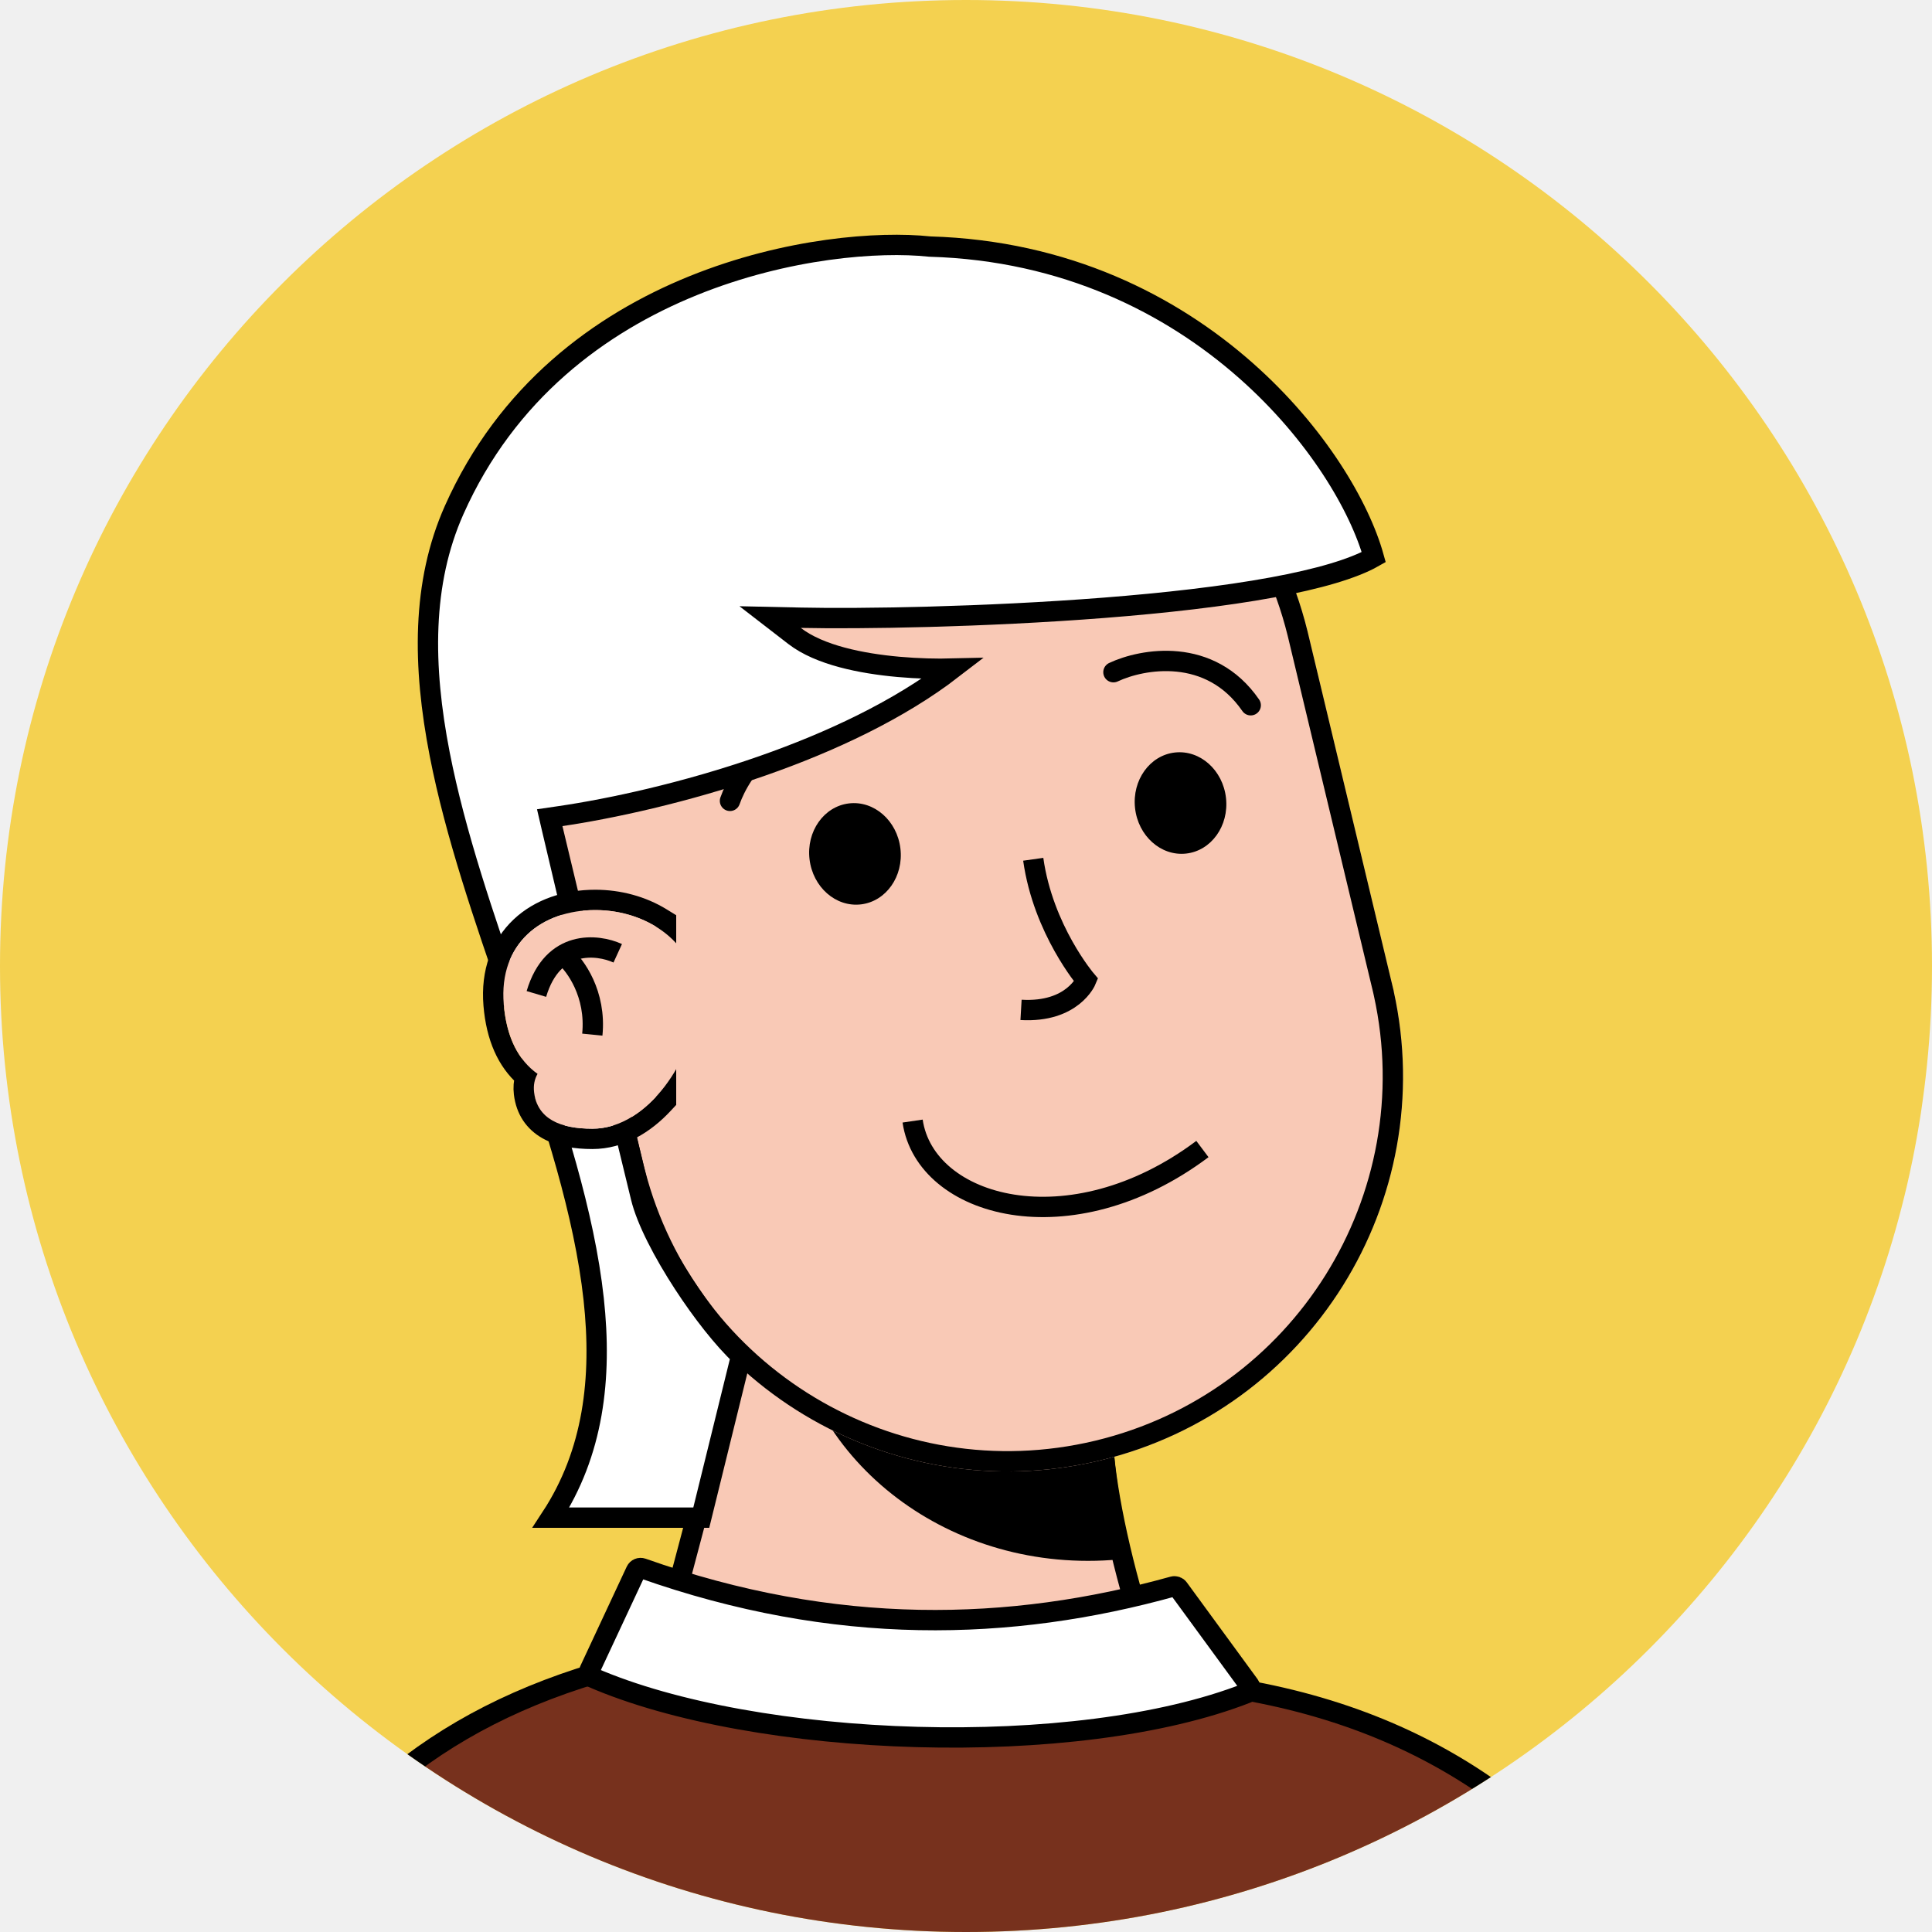
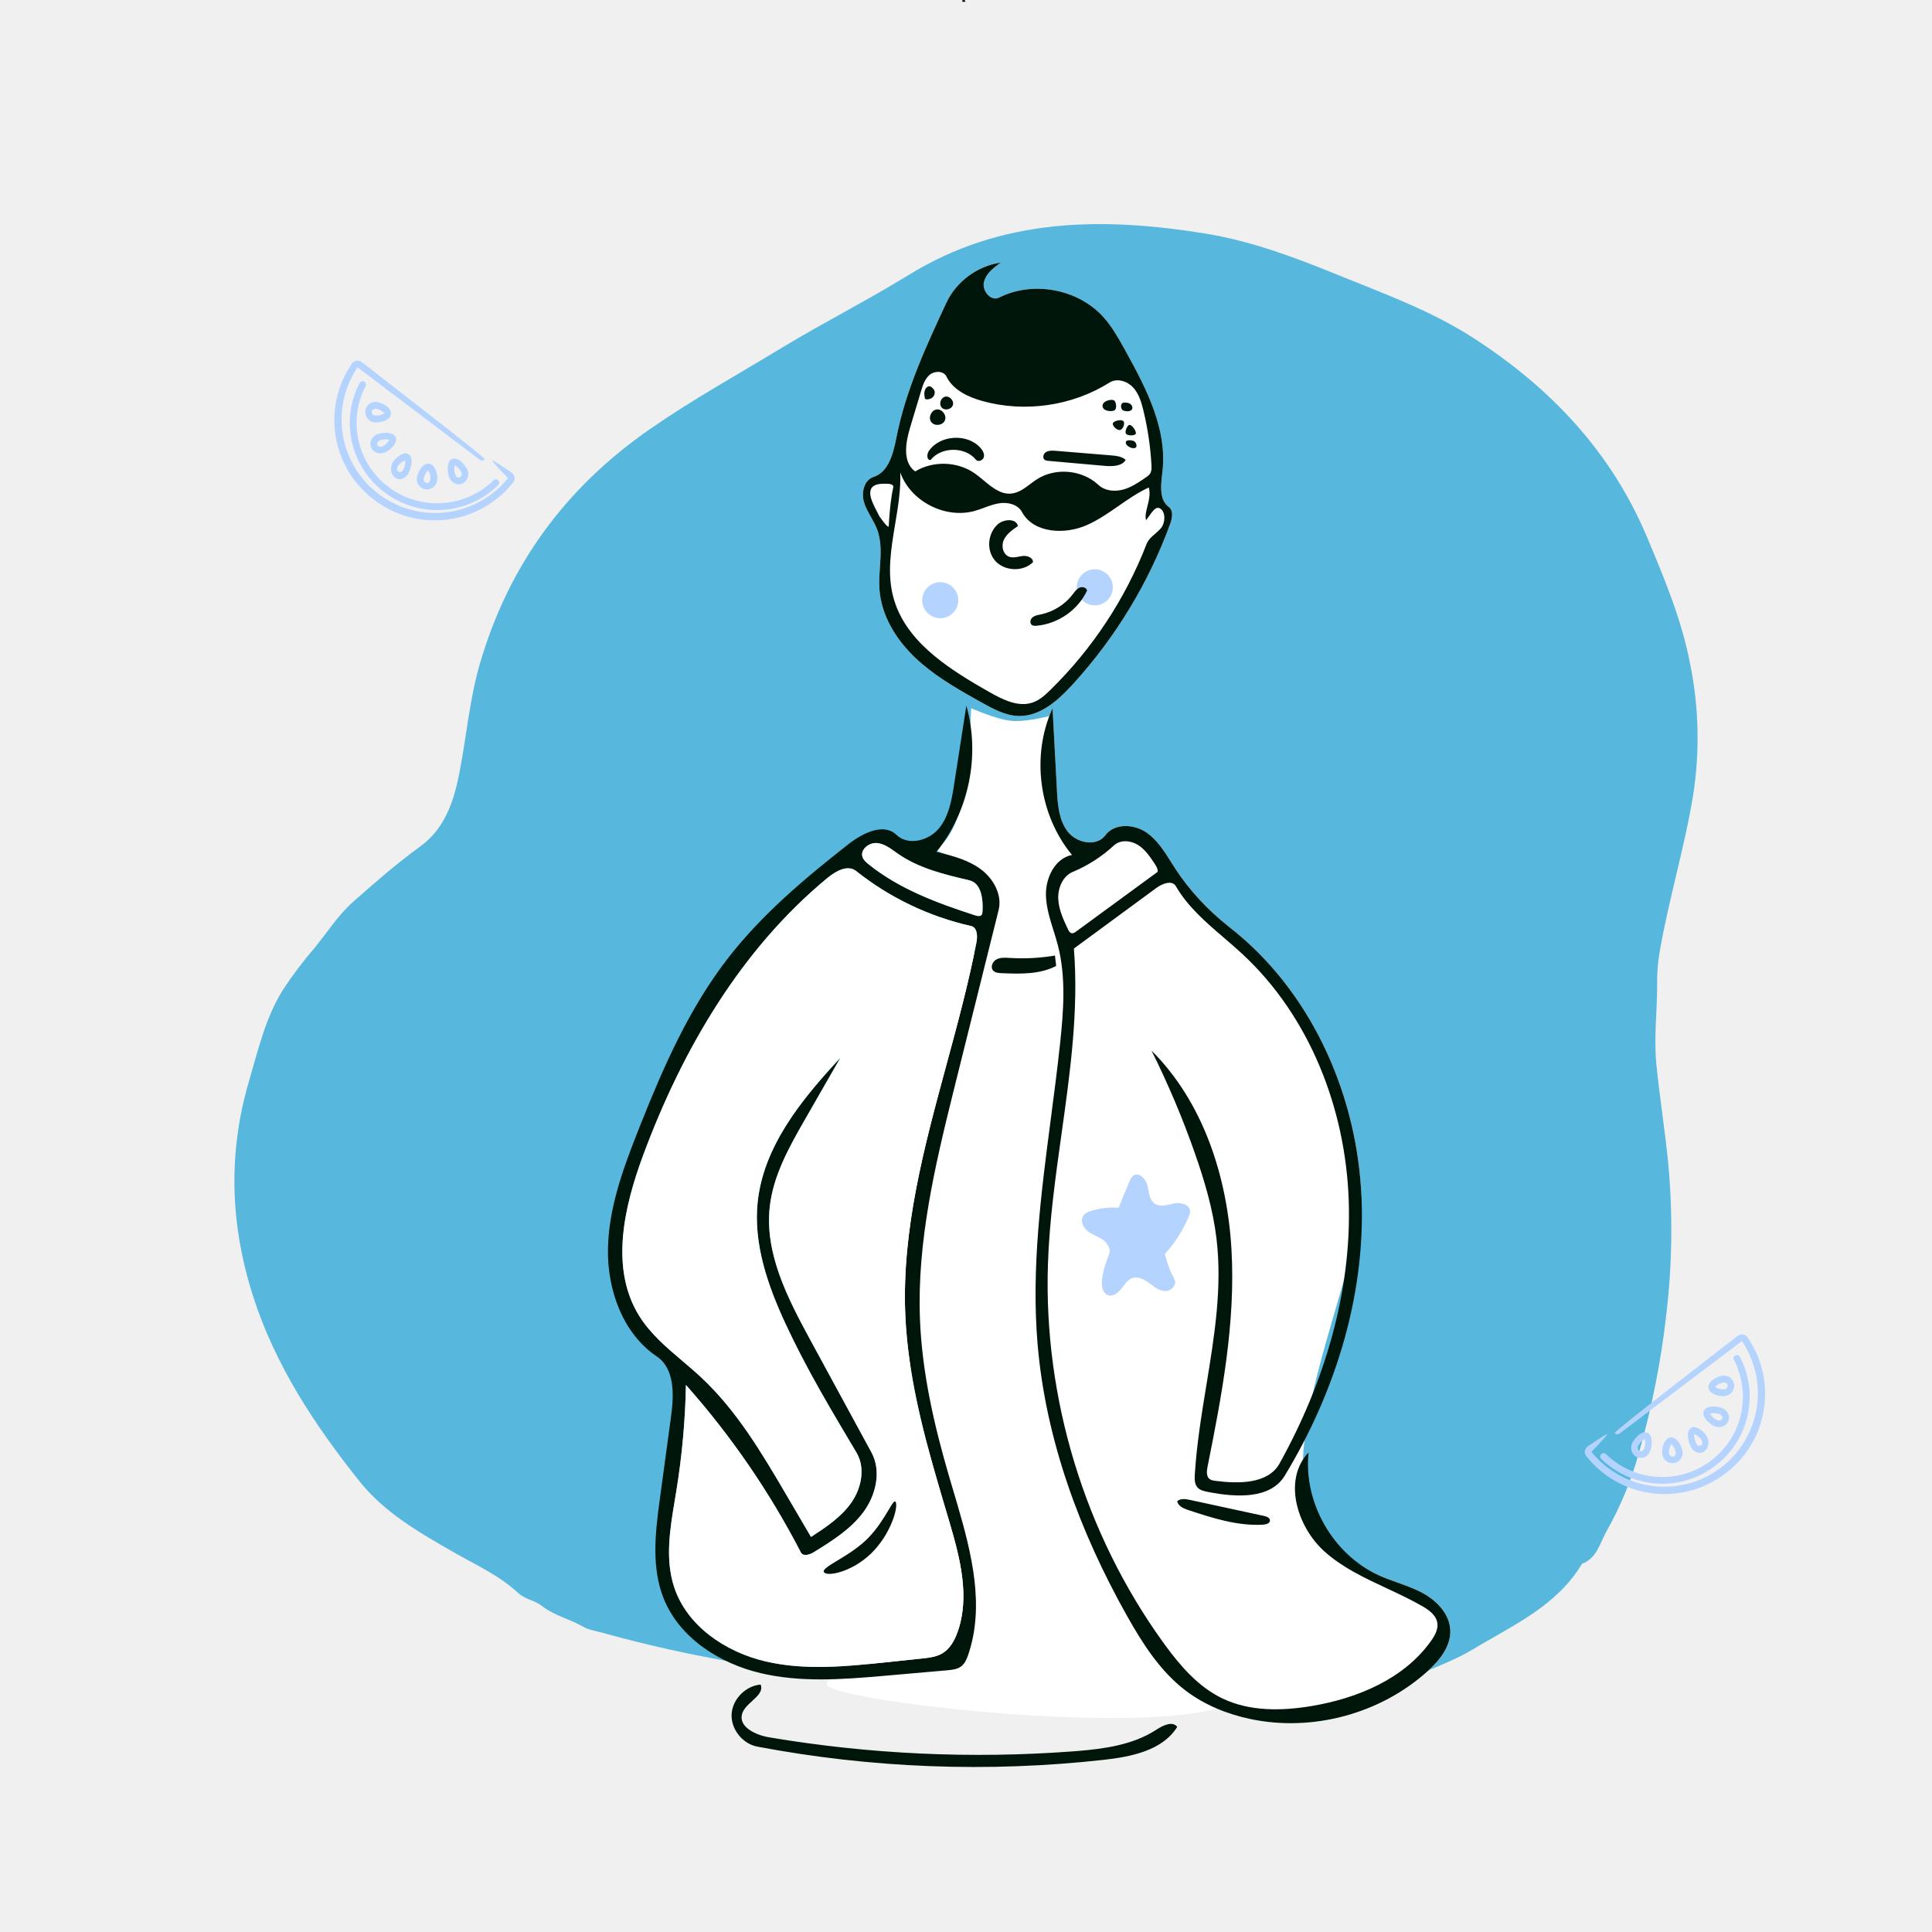
- <svg xmlns="http://www.w3.org/2000/svg" width="1392" height="1392" viewBox="0 0 1392 1392" fill="none">
-   <circle cx="696" cy="696" r="696" fill="#F4D150" />
-   <mask id="mask0_65_996" style="mask-type:alpha" maskUnits="userSpaceOnUse" x="0" y="0" width="1392" height="1392">
-     <circle cx="696" cy="696" r="696" fill="#FFEDEF" />
-   </mask>
-   <g mask="url(#mask0_65_996)">
-     <path d="M893.695 1364.4C840.945 1291.14 799.674 1112.87 794.79 1042.05L543.863 933.981L439.463 1364.4H893.695Z" fill="#FC909F" stroke="black" stroke-width="14.653" />
-     <mask id="mask1_65_996" style="mask-type:alpha" maskUnits="userSpaceOnUse" x="439" y="933" width="455" height="432">
-       <path d="M893.695 1364.4C840.945 1291.14 799.674 1112.87 794.79 1042.05L543.863 933.981L439.463 1364.4H893.695Z" fill="#FFEDEF" />
-     </mask>
-     <g mask="url(#mask1_65_996)">
-       <ellipse cx="783.916" cy="926.781" rx="216.126" ry="197.811" fill="black" />
-     </g>
-     <g clip-path="url(#clip0_65_996)">
-       <path d="M893.811 1327.9C841.061 1254.63 799.79 1112.99 794.906 1042.17L543.979 934.106L439.579 1327.9H893.811Z" fill="#F9C9B6" stroke="black" stroke-width="14.653" />
-       <mask id="mask2_65_996" style="mask-type:alpha" maskUnits="userSpaceOnUse" x="439" y="934" width="455" height="431">
-         <path d="M893.811 1364.53C841.061 1291.27 799.79 1112.99 794.906 1042.17L543.979 934.106L439.579 1364.53H893.811Z" fill="#F9C9B6" />
-       </mask>
-       <g mask="url(#mask2_65_996)">
-         <g style="mix-blend-mode:multiply">
-           <ellipse cx="783.916" cy="926.78" rx="216.126" ry="197.811" fill="black" />
-         </g>
-       </g>
-       <mask id="path-9-inside-1_65_996" fill="white">
-         <path fill-rule="evenodd" clip-rule="evenodd" d="M1003.29 710.354C1003.19 709.929 1003.09 709.504 1002.99 709.079C1002.89 708.654 1002.78 708.23 1002.68 707.806L942.616 457.109C942.558 456.862 942.499 456.615 942.44 456.368C942.38 456.12 942.321 455.873 942.261 455.627L941.994 454.511L941.989 454.512C904.558 302.693 751.524 209.343 599.231 245.831C446.938 282.319 352.823 434.884 388.256 587.182L388.249 587.183L450.49 846.967L450.541 846.955C489.381 996.795 641.282 1088.51 792.453 1052.29C943.623 1016.07 1037.47 865.477 1004.19 714.305L1004.24 714.294L1003.29 710.354Z" />
-       </mask>
-       <path fill-rule="evenodd" clip-rule="evenodd" d="M1003.29 710.354C1003.19 709.929 1003.09 709.504 1002.99 709.079C1002.89 708.654 1002.78 708.23 1002.68 707.806L942.616 457.109C942.558 456.862 942.499 456.615 942.44 456.368C942.38 456.12 942.321 455.873 942.261 455.627L941.994 454.511L941.989 454.512C904.558 302.693 751.524 209.343 599.231 245.831C446.938 282.319 352.823 434.884 388.256 587.182L388.249 587.183L450.49 846.967L450.541 846.955C489.381 996.795 641.282 1088.51 792.453 1052.29C943.623 1016.07 1037.47 865.477 1004.19 714.305L1004.24 714.294L1003.29 710.354Z" fill="#F9C9B6" />
-       <path d="M1003.29 710.354L989.027 713.704L989.034 713.736L989.042 713.768L1003.29 710.354ZM1002.99 709.079L1017.24 705.665L1017.24 705.664L1002.99 709.079ZM1002.68 707.806L988.432 711.22L988.439 711.251L988.447 711.283L1002.68 707.806ZM942.616 457.109L928.358 460.486L928.362 460.505L928.367 460.523L942.616 457.109ZM942.261 455.627L928.012 459.041L928.016 459.059L928.021 459.078L942.261 455.627ZM941.994 454.511L956.243 451.097L952.834 436.868L938.6 440.257L941.994 454.511ZM941.989 454.512L927.762 458.02L931.242 472.133L945.382 468.766L941.989 454.512ZM599.231 245.831L602.645 260.081L599.231 245.831ZM388.256 587.182L391.687 601.427L405.822 598.022L402.527 583.861L388.256 587.182ZM388.249 587.183L384.817 572.938L370.589 576.366L373.999 590.597L388.249 587.183ZM450.49 846.967L436.241 850.381L439.654 864.627L453.901 861.217L450.49 846.967ZM450.541 846.955L464.725 843.278L461.117 829.357L447.131 832.704L450.541 846.955ZM792.453 1052.29L789.039 1038.04L792.453 1052.29ZM1004.19 714.305L1000.78 700.056L986.788 703.407L989.88 717.455L1004.19 714.305ZM1004.24 714.294L1007.65 728.544L1021.9 725.13L1018.48 710.88L1004.24 714.294ZM1017.56 707.004C1017.45 706.558 1017.35 706.112 1017.24 705.665L988.74 712.493C988.836 712.896 988.932 713.299 989.027 713.704L1017.56 707.004ZM1017.24 705.664C1017.13 705.218 1017.02 704.773 1016.91 704.328L988.447 711.283C988.545 711.687 988.643 712.09 988.74 712.493L1017.24 705.664ZM928.367 460.523L988.432 711.22L1016.93 704.392L956.865 453.695L928.367 460.523ZM956.874 453.731C956.813 453.473 956.751 453.213 956.689 452.953L928.19 459.782C928.246 460.016 928.302 460.251 928.358 460.486L956.874 453.731ZM956.689 452.953C956.627 452.694 956.564 452.434 956.501 452.175L928.021 459.078C928.077 459.312 928.134 459.547 928.19 459.782L956.689 452.953ZM927.744 457.925L928.012 459.041L956.51 452.213L956.243 451.097L927.744 457.925ZM945.382 468.766L945.388 468.765L938.6 440.257L938.595 440.258L945.382 468.766ZM956.215 451.005C916.858 291.37 755.948 193.216 595.817 231.582L602.645 260.081C747.099 225.47 892.258 314.017 927.762 458.02L956.215 451.005ZM595.817 231.582C435.685 269.948 336.727 430.365 373.984 590.502L402.527 583.861C368.918 439.404 458.19 294.691 602.645 260.081L595.817 231.582ZM391.68 601.428L391.687 601.427L384.824 572.937L384.817 572.938L391.68 601.428ZM464.74 843.553L402.498 583.769L373.999 590.597L436.241 850.381L464.74 843.553ZM447.131 832.704L447.08 832.717L453.901 861.217L453.952 861.205L447.131 832.704ZM436.358 850.631C477.198 1008.19 636.915 1104.62 795.867 1066.54L789.039 1038.04C645.65 1072.39 501.565 985.401 464.725 843.278L436.358 850.631ZM795.867 1066.54C954.819 1028.45 1053.49 870.113 1018.5 711.155L989.88 717.455C1021.45 860.842 932.428 1003.68 789.039 1038.04L795.867 1066.54ZM1000.82 700.045L1000.78 700.056L1007.6 728.555L1007.65 728.544L1000.82 700.045ZM989.042 713.768L989.986 717.708L1018.48 710.88L1017.54 706.94L989.042 713.768Z" fill="black" mask="url(#path-9-inside-1_65_996)" />
-     </g>
-     <path d="M657.538 807.727C666.695 870.001 771.095 899.306 866.338 827.874" stroke="black" stroke-width="14.653" />
-     <path d="M802.232 484.323C822.99 474.554 871.832 465.641 901.137 508.133" stroke="black" stroke-width="14.653" stroke-linecap="round" />
-     <path d="M525.953 577.025C533.538 555.374 561.42 514.294 612.267 523.182" stroke="black" stroke-width="14.653" stroke-linecap="round" />
-     <path d="M669.582 177.621L669.862 177.651L670.143 177.659C767.837 180.533 843.781 219.411 897.525 266.858C949.014 312.314 979.76 365.301 989.788 401.415C974.915 409.903 949.439 417.208 916.945 423.198C881.502 429.733 838.946 434.505 795.524 437.907C708.683 444.709 618.997 445.985 577.107 445.075L554.861 444.591L572.468 458.197C581.617 465.266 593.795 470.187 606.676 473.647C619.65 477.132 633.853 479.27 647.452 480.485C661.46 481.737 675.118 482.031 686.431 481.742C647.65 511.641 598.288 534.63 549.617 551.67C493.401 571.352 438.734 582.882 403.717 588.014L395.844 589.167L397.642 596.918C409.904 649.772 432.445 742.165 447.564 804.134C454.271 831.627 459.518 853.132 461.757 862.538C465.729 879.22 478.235 902.998 492.508 924.916C505.669 945.124 521.024 964.803 533.982 976.915L505.27 1093.45H396.984C427.527 1046.88 433.973 993.072 427.746 936C421.004 874.224 399.314 807.772 376.45 741.239C374.2 734.69 371.937 728.139 369.676 721.59C348.855 661.298 328.091 601.173 316.842 543.548C304.383 479.72 303.828 419.985 327.219 367.464C365.092 282.429 432.229 233.049 499.385 205.836C566.697 178.56 633.528 173.779 669.582 177.621Z" fill="white" stroke="black" stroke-width="14.653" />
-     <ellipse cx="616.007" cy="615.23" rx="32.968" ry="36.632" transform="rotate(-6.77646 616.007 615.23)" fill="black" />
-     <ellipse cx="850.561" cy="578.585" rx="32.968" ry="36.632" transform="rotate(-6.27568 850.561 578.585)" fill="black" />
-     <path d="M744.446 619.106C751.584 669.891 782.584 706.225 782.584 706.225C782.584 706.225 772.947 729.774 735.652 727.617" stroke="black" stroke-width="14.653" />
-     <path d="M477.918 795.313L479.874 793.205V790.329V667.609V663.509L476.38 661.365C462.702 652.971 446.069 648.379 428.883 648.379C408.222 648.379 388.878 654.78 375.1 667.776C361.167 680.917 353.649 700.13 355.645 724.082C357.59 747.423 365.426 764.601 378.422 776.016C377.355 779.676 377.04 783.622 377.534 787.774C378.96 799.747 385.013 808.374 394.366 813.689C403.282 818.756 414.692 820.547 426.847 820.547C446.918 820.547 464.517 809.752 477.918 795.313Z" stroke="black" stroke-width="14.653" />
-     <path fill-rule="evenodd" clip-rule="evenodd" d="M501.751 725.245C502.012 722.858 502.146 720.434 502.146 717.979C502.146 680.552 467.322 655.706 428.883 655.706C390.444 655.706 359.283 679.516 362.946 723.474C364.984 747.934 373.737 764.032 387.309 773.722C385.153 777.472 384.21 781.878 384.809 786.908C387.114 806.255 403.63 813.221 426.847 813.221C467.528 813.221 499.715 761.764 501.751 725.245Z" fill="#F9C9B6" />
-     <path d="M445.074 686.844C430.422 680.128 398.186 676.587 386.464 716.149" stroke="black" stroke-width="14.653" />
-     <path d="M406.611 688.674C414.548 695.39 429.689 716.148 426.758 745.453" stroke="black" stroke-width="14.653" />
-     <path d="M840.886 1210.49L841.399 1210.61L841.924 1210.65C1010.89 1224.59 1112.21 1299.64 1185.74 1402.99H184.529C244.238 1295.51 329.163 1227.09 466.849 1195.7C525.508 1182.33 593.844 1175.66 674.02 1175.66C708.658 1175.66 735.612 1180.94 761.19 1187.91C770.665 1190.5 780.189 1193.39 789.932 1196.35C806.059 1201.25 822.786 1206.33 840.886 1210.49Z" fill="#77311D" stroke="black" stroke-width="14.653" />
-     <path d="M424.669 1203.65L458.198 1131.86C458.999 1130.15 460.989 1129.33 462.773 1129.96C601.704 1179.14 728.092 1175.68 845.22 1143.07C846.694 1142.66 848.269 1143.2 849.172 1144.44L900.208 1214.23C901.611 1216.15 900.896 1218.86 898.684 1219.72C775.576 1268.06 544.573 1259.85 426.444 1208.49C424.57 1207.68 423.804 1205.5 424.669 1203.65Z" fill="white" stroke="black" stroke-width="14.653" />
-   </g>
-   <defs>
-     <clipPath id="clip0_65_996">
-       <rect width="732.632" height="1172.21" fill="white" transform="translate(329.685 157.517)" />
-     </clipPath>
-   </defs>
+ <svg xmlns="http://www.w3.org/2000/svg" width="750" height="750" viewBox="0 0 750 750" fill="none">
+   <path fill-rule="evenodd" clip-rule="evenodd" d="M419.387 662.305C451.719 662.556 484.041 661.09 516.218 657.913L516.3 658.912C509.678 659.541 503.053 660.126 496.431 660.813C475.987 662.954 455.459 663.425 434.936 663.956C419.792 664.283 404.664 662.783 389.879 659.487C372.218 655.649 354.2 654.394 336.273 652.442C301.844 648.695 267.695 643.279 234.278 633.94C231.647 633.204 228.604 632.773 226.481 631.541C221.215 628.485 215.139 627.198 210.221 623.32C207.604 621.258 203.842 620.892 201.13 618.371C193.771 611.542 184.645 607.462 176.034 602.534C162.754 594.934 149.231 587.172 139.589 575.081C122.276 553.371 106.955 530.204 98.346 503.503C89.437 475.871 88.336 447.96 96.67 419.681C100.257 407.504 102.995 395.179 109.826 384.268C113.468 378.695 117.476 373.372 121.825 368.333C126.914 362.198 131.091 355.385 137.191 349.987C145.632 342.516 154.086 335.158 163.227 328.506C172.828 321.525 176.233 310.893 178.416 299.622C181.114 285.696 182.273 271.496 186.257 257.792C197.399 219.472 219.455 189.367 252.294 166.587C268.87 155.087 286.435 145.365 303.612 134.952C319.738 125.175 336.654 116.654 352.683 106.778C388.902 84.47 427.834 84.198 467.764 90.643C485.49 93.505 502.288 99.767 518.91 106.54C537.065 113.936 555.516 120.562 572.132 131.308C602.011 150.637 625.493 175.428 639.435 208.655C646.15 224.655 652.844 240.667 656.119 257.78C659.518 274.519 659.913 291.729 657.285 308.606C653.905 329.245 647.748 349.263 644.213 369.854C643.56 373.794 643.256 377.784 643.303 381.777C643.357 392.326 641.947 402.887 643.019 413.409C644.317 426.139 646.33 438.797 647.597 451.527C649.409 470.984 649.172 490.578 646.891 509.986C644.844 528.269 641.274 546.349 636.217 564.037C633.291 574.62 629.084 584.806 623.69 594.368C621.124 598.842 619.992 604.915 614.122 607.079C604.206 623.595 587.14 630.989 571.639 640.358C564.844 644.464 557.312 647.035 550.182 650.4C544.374 653.139 538.324 652.98 532.45 654.184C516.426 657.484 500.057 658.364 483.763 659.637C462.365 661.314 440.906 661.838 419.387 662.305Z" fill="#57B7DD" />
+   <path fill-rule="evenodd" clip-rule="evenodd" d="M374.597 0.675C374.127 0.806 373.383 0.717 373.458 0.235C373.739 0.09 374.053 -0.058 374.359 0.023C374.664 0.104 374.863 0.546 374.617 0.745L374.597 0.675Z" fill="#00160A" />
+   <path fill-rule="evenodd" clip-rule="evenodd" d="M376.99 274.942L378.156 275.429C384.476 278.033 389.257 279.495 392.5 279.813C395.939 280.15 400.962 279.527 407.567 277.942L407.44 279.582C406.359 293.934 406.402 304.768 407.567 312.083C408.776 319.674 411.641 326.276 416.16 331.888C411.082 337.568 403.434 343.296 412.869 369.826C419.273 387.834 408.396 451.581 407.44 505.15C406.988 530.501 412.282 553.798 416.16 568.473C425.426 603.531 440.434 633.464 457 647.111C465.273 653.926 479.407 660.633 475.114 662.258C443.423 674.258 321.501 660.133 321 653.942C320.54 648.257 353.356 648.992 358 623.2C366.983 573.309 351.34 483.572 351.783 472.548C353.091 439.989 362.823 400.491 375 370.942C375.453 369.842 378.767 369.644 383.222 369.826L383.531 368.575C386.38 356.825 386.869 348.779 385 344.437C382.835 339.407 375.455 334.591 362.862 329.987C367.37 327.267 370.715 321.653 372.898 313.147L373.125 312.236C375.176 303.742 376.465 291.311 376.99 274.942Z" fill="white" />
+   <path fill-rule="evenodd" clip-rule="evenodd" d="M381.457 453.872C382.797 437.482 382.72 431.176 385 414.89C385.661 410.169 384.674 371.345 376.474 377.551C373.402 379.875 374.626 385.059 373.158 388.621C360.982 418.169 353.092 439.989 351.783 472.549C351.111 489.272 349.987 506.074 351.337 522.756C353.73 552.321 377.331 504.308 381.457 453.872Z" fill="white" />
+   <path fill-rule="evenodd" clip-rule="evenodd" d="M402.765 521.502C399.509 482.47 407.447 443.504 411.578 404.556C412.906 392.036 413.82 379.198 410.678 367.008C408.999 360.493 406.166 354.16 406.031 347.432C405.897 340.704 409.572 333.177 416.16 331.888C403.277 316.363 400.216 293.304 408.601 274.942C409.168 285.549 409.734 296.155 410.301 306.761C410.603 312.407 411.047 318.449 414.535 322.892C418.022 327.336 425.744 328.802 429.092 324.252C432.64 319.431 440.356 319.852 445.239 323.307C450.122 326.762 453.021 332.288 456.295 337.3C462.006 346.042 469.307 353.696 477.52 360.131C508.165 384.143 525.899 422.66 528.367 461.571C529.786 483.948 505.833 535.222 505.718 569.743C505.633 595.251 527.706 608.114 535.266 611.541C540.904 614.097 547.036 615.529 552.459 618.518C557.881 621.507 562.734 626.642 562.989 632.84C563.248 639.109 558.836 644.562 554.186 648.763C535.837 665.336 509.399 672.442 485.241 667.294C476.256 665.379 467.537 661.827 460.225 656.256C450.39 648.764 443.556 638.046 437.493 627.258C419.181 594.671 405.873 558.773 402.765 521.502Z" fill="white" />
+   <path fill-rule="evenodd" clip-rule="evenodd" d="M348.074 169.452C351.676 151.314 359.555 134.337 367.367 117.56C371.212 109.303 379.443 103.221 388.504 101.943C385.678 103.946 382.637 106.265 381.936 109.644C381.235 113.024 384.726 117.098 387.821 115.535C401.041 108.861 418.598 112.173 428.44 123.198C431.764 126.922 434.21 131.322 436.628 135.682C444.747 150.323 453.13 166.182 451.292 182.801C450.745 187.748 449.711 193.799 453.708 196.794C455.64 198.242 455.049 201.225 454.222 203.486C445.778 226.574 432.72 247.983 416.033 266.101C410.539 272.065 403.732 278.065 395.599 277.941C390.426 277.861 385.672 275.275 381.16 272.757C372.112 267.707 362.961 262.582 355.439 255.475C347.918 248.368 342.077 238.953 341.396 228.658C340.883 220.891 343.255 212.762 340.491 205.48C339.113 201.852 336.54 198.731 335.421 195.016C334.303 191.3 335.374 186.374 339.082 185.171C345.15 183.204 346.838 175.677 348.074 169.452Z" fill="white" />
+   <circle cx="425" cy="228" r="7" fill="#B5D3FF" />
+   <path fill-rule="evenodd" clip-rule="evenodd" d="M291.98 660.339C294.163 658.348 296.224 656.467 295.282 653.943C289.406 654.445 284.319 659.641 284.014 665.452C283.71 671.263 288.228 676.948 294.02 678.045C338.229 686.415 383.723 688.148 428.454 683.167C439.23 681.967 451.368 679.51 457 670.367C455.288 668.085 451.787 669.641 449.289 671.217L448.4 671.789C439.592 677.336 428.847 678.877 418.361 679.73L416.399 679.883C377.095 682.822 337.427 680.985 298.575 674.427C293.407 673.555 286.749 670.477 288.041 665.465C288.556 663.463 290.304 661.868 291.98 660.339ZM410.352 307.68L408.601 274.943C400.216 293.304 403.277 316.364 416.16 331.888C409.572 333.177 405.897 340.704 406.031 347.432C406.125 352.139 407.541 356.653 408.958 361.172C409.566 363.111 410.174 365.051 410.678 367.008C413.82 379.198 412.906 392.036 411.578 404.556L411.399 406.225C410.385 415.544 409.166 424.863 407.946 434.185C404.142 463.267 400.335 492.366 402.765 521.502C405.873 558.773 419.181 594.671 437.493 627.258C443.556 638.046 450.39 648.764 460.225 656.256C467.537 661.827 476.256 665.379 485.241 667.294C509.399 672.442 535.837 665.336 554.186 648.763C558.836 644.562 563.248 639.109 562.989 632.84C562.734 626.642 557.881 621.507 552.459 618.518C549.303 616.779 545.907 615.566 542.507 614.353C540.066 613.482 537.623 612.61 535.266 611.541C517.475 603.477 505.944 583.332 507.976 563.866C497.945 574.361 503.424 592.7 514.254 602.364C521.237 608.595 529.741 612.566 538.269 616.547C542.968 618.741 547.674 620.939 552.137 623.519C554.719 625.012 557.459 626.976 557.96 629.922C558.387 632.43 557.033 634.878 555.565 636.954C545.129 651.705 527.077 659.257 509.286 662.258C497.621 664.225 485.151 664.446 474.491 659.307C465.258 654.856 458.295 646.845 452.225 638.537L451.438 637.452C421.047 595.236 405.089 542.778 406.809 490.747C407.367 473.861 409.721 457.05 412.072 440.259C415.433 416.26 418.788 392.302 416.884 368.228L449.074 344.571C451.398 342.921 455.057 341.587 456.465 344.018C461.077 351.981 468.121 358.023 475.156 364.059C477.596 366.152 480.035 368.244 482.372 370.416C508.435 394.64 522.362 430.398 523.574 466.006C524.786 501.615 514.027 536.971 496.735 568.099C492.278 576.123 480.928 576.03 471.839 574.87L471.6 574.839C470.878 574.742 470.143 574.602 469.571 574.162C468.329 573.207 468.405 571.384 468.687 569.799L468.761 569.408C474.34 541.586 479.687 513.362 478.056 485.031C476.425 456.7 467.091 427.831 447.008 407.829C453.48 420.803 459.132 434.188 463.918 447.877C467.654 458.561 470.875 469.493 472.232 480.731C474.53 499.776 471.419 518.764 468.3 537.805C466.413 549.32 464.524 560.854 463.825 572.432L463.811 572.683C463.721 574.364 463.763 576.19 464.873 577.433C465.844 578.52 467.378 578.86 468.807 579.141L469.168 579.212C479.807 581.271 493.153 582.079 498.747 572.843C518.933 539.515 530.835 500.483 528.367 461.571C525.899 422.66 508.165 384.143 477.52 360.131L476.753 359.524C468.852 353.217 461.828 345.769 456.295 337.3C455.722 336.422 455.16 335.529 454.597 334.634C451.945 330.416 449.267 326.157 445.239 323.307C440.356 319.852 432.64 319.431 429.092 324.252L428.93 324.464C425.5 328.755 417.967 327.266 414.535 322.893C411.235 318.689 410.66 313.055 410.352 307.68ZM363.541 330.684C376.147 315.056 380.606 293.239 375.137 273.943L370.227 305.537C369.31 311.313 368.127 317.285 364.365 321.73C360.382 326.436 352.46 328.401 348.028 324.112L347.812 323.91C342.938 319.524 335.19 323.281 329.8 327.378L329.324 327.745C312.263 341.116 295.506 355.209 282.292 372.367C267.573 391.482 257.712 413.791 248.792 436.206L247.147 440.366C241.53 454.675 236.292 469.429 236.01 484.766C235.717 500.716 241.733 517.646 254.99 526.589C262.001 531.318 261.639 541.539 260.502 549.898L256.03 582.775C254.326 595.434 252.902 608.662 257.622 620.493C263.72 635.777 279.238 645.734 295.301 649.518C310.723 653.151 326.803 651.986 342.612 650.609L368.004 648.379C369.827 648.213 371.723 647.962 373.162 646.851C374.586 645.751 375.312 643.994 375.888 642.292C382.258 623.453 377.289 603.272 371.61 583.881L368.41 573.068C362.561 553.047 357.875 532.549 357.112 511.718C356.028 482.121 362.868 452.9 370.017 424.115L387.656 353.305C389.143 347.337 385.619 341.027 380.655 337.375C376.022 333.967 370.346 332.382 364.741 330.982L363.541 330.684ZM321.35 340.703C324.503 338.105 329.145 335.573 332.34 338.119C345.344 348.475 360.733 355.838 376.974 359.474C379.277 359.99 379.512 363.051 379.128 365.444L379.059 365.836C375.968 381.77 371.687 397.563 367.411 413.339C358.719 445.405 350.047 477.4 351.43 510.356C352.454 534.736 358.982 558.465 365.912 581.919L368.681 591.25C372.777 605.127 376.564 620.041 371.702 633.61C370.539 636.858 368.753 640.09 365.774 641.846C363.443 643.22 360.656 643.534 357.964 643.819L342.461 645.455C327.282 647.046 311.805 648.427 296.982 644.909C281.553 641.247 266.697 631.195 261.728 616.186C258.122 605.299 260.083 593.568 261.989 582.168C262.113 581.427 262.236 580.688 262.358 579.951L262.574 578.634C264.771 565.074 266.01 551.36 266.279 537.628C283.779 557.34 298.804 579.233 310.893 602.633C311.764 604.318 314.321 603.539 315.938 602.541L317.181 601.772C323.819 597.656 330.485 593.297 335.127 587.057C340.06 580.426 342.244 571.081 338.299 563.823L314.257 519.585C305.603 503.64 296.814 486.422 298.826 468.436C300.11 456.946 305.709 446.478 311.463 436.393L326.242 410.618L324.795 412.18C310.337 427.862 296.322 445.59 294.122 466.684C292.478 482.454 297.731 498.095 304.329 512.562L304.971 513.959C312.082 529.281 320.586 543.907 329.231 558.432L332.477 563.875C336.01 569.793 334.448 577.665 330.495 583.313C326.796 588.596 321.371 592.359 315.954 595.912L314.834 596.644L304.318 578.702C295.108 563.01 285.582 547.228 272.298 534.8C269.929 532.583 267.438 530.469 264.947 528.355C258.704 523.057 252.464 517.762 248.165 510.87C236.934 492.866 241.978 469.548 249.277 449.528L249.727 448.307C264.896 407.47 287.667 368.444 321.35 340.703ZM490.666 588.478L461.747 582.221C460.099 581.878 458.2 581.659 457 582.766C457.268 584.516 459.168 585.461 460.941 586.082L461.347 586.22C470.733 589.312 480.418 592.445 490.324 591.875C491.499 591.807 493.013 591.348 493 590.218C492.988 589.194 491.708 588.703 490.666 588.478ZM410 374.983L409.53 370.943C403.764 371.916 397.882 372.23 392.042 371.874L391.867 371.863C390.151 371.758 388.343 371.647 386.835 372.44C385.274 373.259 384.357 375.479 385.535 376.773C386.31 377.625 387.608 377.733 388.772 377.782L389.314 377.805C396.376 378.096 403.777 378.225 410 374.983ZM334.824 332.697C333.836 329.749 337.411 326.963 340.514 327.277C343.149 327.543 345.379 329.139 347.56 330.7C347.639 330.756 347.717 330.812 347.796 330.868L348.718 331.519C355.99 336.553 364.677 338.969 373.324 341.036L376.286 341.735C380.812 342.794 381.644 348.668 381.425 353.385L381.396 353.905C381.369 354.336 381.331 354.796 381.063 355.136C380.522 355.821 379.449 355.62 378.616 355.35L377.753 355.071C363.369 350.392 348.918 344.968 337.159 335.498C336.198 334.724 335.216 333.865 334.824 332.697ZM387.955 102.334L388.504 101.943C379.443 103.221 371.212 109.303 367.367 117.56C359.555 134.337 351.676 151.314 348.074 169.452C346.838 175.677 345.15 183.204 339.082 185.171L338.854 185.251C335.33 186.579 334.326 191.377 335.421 195.016C336.033 197.048 337.081 198.903 338.129 200.76C338.998 202.298 339.867 203.837 340.491 205.48C342.259 210.138 341.926 215.143 341.59 220.178C341.401 223.014 341.211 225.86 341.396 228.658C342.077 238.953 347.918 248.368 355.439 255.475C362.233 261.894 370.356 266.697 378.532 271.287L381.16 272.757C385.672 275.275 390.426 277.861 395.599 277.941C403.732 278.065 410.539 272.065 416.033 266.101L416.837 265.221C433.14 247.292 445.914 226.201 454.222 203.486C455.049 201.225 455.64 198.242 453.708 196.794C450.338 194.268 450.544 189.571 451.02 185.195L451.292 182.801C453.081 166.62 445.181 151.158 437.269 136.84L436.225 134.955C433.936 130.835 431.58 126.715 428.44 123.198C418.598 112.173 401.041 108.861 387.821 115.535C384.726 117.098 381.235 113.024 381.936 109.644C382.592 106.483 385.296 104.25 387.955 102.334ZM347.495 203.457C348.608 196.786 349.727 190.084 349.482 183.412C353.48 194.646 366.955 201.569 378.483 198.314C379.706 197.968 380.903 197.525 382.098 197.083C384.029 196.368 385.958 195.655 387.99 195.355C391.279 194.87 395.134 195.82 396.709 198.733L396.869 199.021C401.453 207.002 413.347 207.612 421.863 203.862C426.261 201.925 430.219 199.179 434.177 196.433C437.973 193.798 441.771 191.163 445.96 189.24C446.655 191.693 446.008 194.231 445.417 196.553C444.9 198.582 444.425 200.445 444.925 201.943C445.24 201.51 445.538 201.087 445.822 200.684C447.648 198.096 448.92 196.293 450.599 197.561C452.539 199.028 452.4 203.064 450.599 205.139C449.96 205.874 449.207 206.527 448.457 207.176C447.092 208.358 445.738 209.532 445.099 211.183C436.888 232.409 424.068 251.86 407.77 267.817C405.773 269.773 403.645 271.727 401.007 272.671C395.392 274.681 389.339 271.645 384.156 268.703L381.668 267.28C366.696 258.651 351.123 248.22 346.764 231.756C344.316 222.508 345.9 213.014 347.495 203.457ZM394.585 204.614L395.159 204.221C394.572 201.194 389.718 201.423 387.368 203.503C383.333 207.073 382.81 213.821 386.416 217.796C390.023 221.771 397.222 222.052 400.998 218.226C401.079 216.549 398.88 215.654 397.151 215.82C396.607 215.872 396.061 215.979 395.516 216.085C394.327 216.316 393.144 216.547 392.005 216.213C389.438 215.462 388.578 212.104 389.621 209.716C390.573 207.535 392.574 205.999 394.585 204.614ZM343.119 187.777L344.003 187.775C345.288 187.791 347.053 187.964 346.764 189.24C345.835 193.351 345.411 198.144 345.186 201.429L344.996 204.439C344.447 204.651 342.876 202.494 341.971 201.251C341.786 200.997 341.629 200.782 341.514 200.632L341.396 200.485C341.157 199.965 340.834 199.349 340.48 198.674C338.244 194.412 334.763 187.777 343.119 187.777ZM357.545 151.844C358.254 149.484 359.059 146.977 360.984 145.428C362.91 143.878 366.324 143.94 367.405 146.156C369.937 151.35 375.736 154.102 381.325 155.664C397.832 160.277 416.258 157.602 430.749 148.489C433.57 146.715 437.51 147.902 439.793 150.322C441.886 152.54 442.895 155.52 443.653 158.486L443.854 159.294C445.548 166.268 446.602 173.397 446.999 180.561C447.062 181.699 447.086 182.924 446.454 183.875C446.073 184.449 445.492 184.857 444.925 185.252L444.042 185.863C441.531 187.592 438.934 189.254 436 190.055C432.721 190.951 428.882 190.576 426.413 188.251L426.123 187.984C419.867 182.357 409.749 181.478 402.628 185.996C401.712 186.577 400.827 187.242 399.942 187.907C397.673 189.61 395.407 191.312 392.638 191.597C388.505 192.023 385.161 189.242 381.833 186.474C380.658 185.496 379.484 184.52 378.278 183.687C371.61 179.083 362.195 178.806 355.265 183.01C350.294 179.437 351.523 171.883 353.279 166.04L357.545 151.844ZM431.186 176.761L409.636 174.995C408.405 174.901 407.105 174.869 406.074 175.482C404.969 176.14 404.548 177.857 405.627 178.55C406.045 178.819 406.576 178.872 407.082 178.917L428.939 180.855C431.95 181.1 435.563 180.975 437 178.534C435.514 177.174 433.261 176.931 431.186 176.761ZM381.92 177.461C382.248 176.199 381.516 174.907 380.651 173.915C375.613 168.138 364.85 168.772 360.561 175.098C359.726 176.329 359.725 178.678 361.234 178.582C365.365 173.347 374.666 173.288 378.866 178.469C379.694 179.49 381.592 178.723 381.92 177.461ZM441 173.656C441.351 173.298 441.238 171.841 440.256 171.282C439.529 170.868 437.473 170.668 437.129 171.377C436.355 172.933 439.924 174.754 441 173.656ZM440.891 168.39C441.26 167.485 439.514 164.947 438.509 164.942C437.625 164.939 436.525 167.524 437.113 168.375C437.716 169.247 440.561 169.201 440.891 168.39ZM434.78 166.926C435.986 166.747 436.948 164.096 436 163.397C435.058 162.703 432.319 163.431 432.019 164.299C431.709 165.195 433.486 167.118 434.78 166.926ZM361.488 163.804C362.739 165.545 365.895 165.228 366.776 163.274C367.656 161.319 365.804 158.741 363.673 158.955C361.542 159.169 360.238 162.063 361.488 163.804ZM436.035 159.337C437.417 159.926 439.483 159.781 439.603 158.346C439.491 156.426 437.379 156.124 436 156.359C434.897 156.547 434.917 158.861 436.035 159.337ZM432.654 159.29C433.653 158.735 433.391 155.71 432.276 155.329C431.069 154.915 427.821 155.733 428.009 157.7C428.197 159.668 431.519 159.921 432.654 159.29ZM365.576 158.216C366.78 159.534 369.363 158.965 369.902 157.263C370.441 155.56 368.658 153.607 366.914 153.991C365.17 154.375 364.372 156.897 365.576 158.216ZM361.993 154.29C362.956 153.474 363.093 152.009 362.532 151.241C361.399 149.691 360.451 149.698 359.677 150.461C358.713 151.412 358.668 153.014 359.055 154.67C359.2 155.29 361.013 155.121 361.993 154.29ZM416.429 230.726C413.425 234.664 408.938 237.486 404.04 238.518C403.91 238.545 403.78 238.571 403.65 238.598C402.638 238.803 401.599 239.013 400.818 239.662C399.937 240.395 399.641 241.935 400.57 242.609C401.088 242.985 401.792 242.969 402.434 242.911C410.786 242.161 418.538 236.744 422 229.241C421.759 228.054 420.102 227.646 418.988 228.162C418.009 228.615 417.346 229.502 416.698 230.367C416.608 230.487 416.519 230.607 416.429 230.726Z" fill="#00160A" />
+   <path fill-rule="evenodd" clip-rule="evenodd" d="M440.057 456.315C442.234 454.936 444.809 457.647 445.423 460.173C446.038 462.7 446.121 465.74 448.231 467.222C450.389 468.739 453.289 467.669 455.868 467.168C458.447 466.668 462.009 467.642 462 470.304C461.998 470.962 461.754 471.592 461.502 472.198C459.269 477.569 456.103 482.538 452.192 486.81C453.018 490.255 454.283 493.592 455.945 496.712C457.057 498.799 454.565 501.305 452.227 501.196C449.89 501.086 447.946 499.446 446.051 498.054C444.157 496.662 441.789 495.399 439.57 496.15C437.655 496.799 436.515 498.721 435.262 500.325C434.008 501.93 432.048 503.44 430.134 502.786C427.82 501.996 427.497 498.824 427.849 496.374C428.31 493.163 429.206 490.017 430.501 487.05C431.417 484.954 429.915 482.522 428.046 481.231C426.176 479.941 423.914 479.289 422.145 477.861C420.376 476.432 419.244 473.689 420.598 471.852C421.255 470.96 422.334 470.508 423.378 470.161C426.859 469.003 430.569 468.56 434.219 468.867C435.615 465.496 437.01 462.124 438.406 458.753C438.789 457.828 439.218 456.846 440.057 456.315V456.315Z" fill="#B5D3FF" />
+   <path fill-rule="evenodd" clip-rule="evenodd" d="M337.159 335.498C336.199 334.724 335.216 333.864 334.824 332.697C333.837 329.749 337.411 326.963 340.514 327.277C343.15 327.543 345.379 329.139 347.56 330.7C347.947 330.977 348.332 331.252 348.718 331.519C356.821 337.129 366.681 339.487 376.286 341.735C380.98 342.833 381.701 349.109 381.396 353.904C381.369 354.336 381.331 354.796 381.063 355.136C380.522 355.821 379.449 355.62 378.616 355.35C363.948 350.607 349.153 345.157 337.159 335.498ZM335.127 587.056C340.06 580.426 342.244 571.081 338.299 563.823L314.577 520.175C305.822 504.065 296.79 486.644 298.826 468.436C300.194 456.196 306.457 445.117 312.589 434.424L326.242 410.618C311.285 426.684 296.396 444.887 294.122 466.684C292.425 482.963 298.078 499.104 304.972 513.959C312.971 531.196 322.734 547.553 332.478 563.875C336.01 569.793 334.448 577.665 330.495 583.313C326.541 588.961 320.615 592.871 314.834 596.644L305.422 580.584C295.864 564.278 286.113 547.725 272.298 534.8C269.929 532.583 267.438 530.469 264.947 528.355C258.704 523.057 252.464 517.762 248.166 510.87C236.705 492.498 242.191 468.594 249.727 448.307C264.896 407.47 287.667 368.444 321.35 340.703C324.503 338.105 329.145 335.573 332.341 338.119C345.344 348.475 360.733 355.838 376.974 359.474C379.405 360.019 379.532 363.399 379.059 365.836C375.968 381.77 371.688 397.563 367.411 413.339C358.719 445.405 350.047 477.4 351.43 510.356C352.549 536.999 360.241 562.864 367.848 588.443C368.005 588.971 368.162 589.5 368.319 590.028C372.547 604.248 376.707 619.642 371.703 633.61C370.539 636.858 368.753 640.09 365.774 641.846C363.443 643.22 360.656 643.534 357.964 643.819L344.318 645.26C328.546 646.926 312.41 648.571 296.982 644.909C281.553 641.247 266.697 631.195 261.728 616.186C258.122 605.299 260.083 593.568 261.989 582.168C262.187 580.986 262.384 579.807 262.574 578.634C264.771 565.074 266.01 551.36 266.279 537.628C283.779 557.34 298.804 579.232 310.893 602.633C311.764 604.318 314.321 603.539 315.938 602.541C322.979 598.193 330.195 593.687 335.127 587.056Z" fill="white" />
+   <path fill-rule="evenodd" clip-rule="evenodd" d="M449.411 338.435C449.525 337.31 448.876 336.266 448.253 335.324C446.425 332.558 444.509 329.705 441.692 327.963C438.875 326.221 434.884 325.918 432.453 328.17C427.776 332.502 422.335 336.003 416.459 338.463C412.595 340.08 410.648 344.653 410.808 348.848C410.968 353.043 412.796 356.969 414.591 360.762C414.903 361.422 415.318 362.164 416.036 362.288C416.637 362.392 417.204 362.012 417.697 361.652C428.268 353.913 438.84 346.174 449.411 338.435Z" fill="white" />
+   <path fill-rule="evenodd" clip-rule="evenodd" d="M199.226 187.233C199.664 186.686 199.857 185.983 199.759 185.29C199.665 184.589 199.291 183.957 198.722 183.537C198.722 183.537 191.543 178.556 191.118 178.741C190.694 178.927 197.195 185.615 197.195 185.615C184.994 200.745 163.026 203.585 147.372 192.056C131.717 180.527 127.935 158.723 138.794 142.605L186.34 178.534C186.916 178.959 187.728 178.836 188.153 178.26C188.578 177.684 140.342 140.525 140.342 140.525C139.779 140.1 139.067 139.922 138.37 140.032C137.673 140.143 137.051 140.532 136.647 141.111C124.721 158.368 128.721 181.973 145.667 194.348C162.502 206.861 186.25 203.706 199.226 187.233ZM149.595 191.36C162.948 201.256 181.544 199.966 193.393 188.321C193.907 187.819 193.915 186.997 193.412 186.484C192.908 185.972 192.083 185.963 191.569 186.465C180.61 197.171 163.477 198.366 151.13 189.286C138.782 180.206 134.868 163.534 141.891 149.934C142.124 149.52 142.111 149.012 141.858 148.609C141.605 148.207 141.152 147.974 140.676 148.002C140.201 148.031 139.779 148.316 139.576 148.746C131.913 163.47 136.168 181.565 149.595 191.36ZM151.798 182.415C151.715 181.289 151.997 180.168 152.589 179.264C153.304 178.251 154.188 177.41 155.188 176.79C157.08 175.603 158.206 175.971 158.816 176.488C160.806 178.162 159.258 182.682 158.334 184.117C157.601 185.281 156.429 185.98 155.175 186C154.453 186.005 153.748 185.744 153.165 185.255C152.372 184.579 151.874 183.544 151.798 182.415ZM157.377 178.718C156.25 179.089 155.248 179.844 154.504 180.881C154.26 181.249 154.143 181.707 154.173 182.167C154.193 182.519 154.342 182.843 154.584 183.061C155.229 183.474 156.044 183.226 156.425 182.5C157.069 181.379 157.401 180.06 157.377 178.718ZM165.301 189.977C166.401 190.094 167.501 189.752 168.31 189.041C169.125 188.341 169.639 187.384 169.754 186.351C169.947 184.722 169.239 180.307 166.493 180.015C165.63 179.922 164.374 180.228 163.125 182.166C162.458 183.188 162.014 184.325 161.816 185.51C161.684 186.542 161.959 187.583 162.59 188.436C163.214 189.295 164.203 189.858 165.301 189.977ZM166.189 182.554C166.868 183.611 167.189 184.837 167.109 186.07C167.068 186.493 166.861 186.888 166.53 187.177C166.284 187.406 165.943 187.52 165.598 187.487C165.258 187.439 164.955 187.257 164.765 186.986C164.511 186.634 164.404 186.207 164.463 185.786C164.678 184.569 165.28 183.442 166.189 182.554ZM175.487 178.197C177.919 177.121 180.725 180.728 181.389 182.283V182.279C182.339 184.293 181.517 186.712 179.55 187.694C179.1 187.896 178.613 188 178.122 188C177.571 187.997 177.029 187.872 176.53 187.633C175.579 187.177 174.824 186.38 174.41 185.393C173.748 183.84 173.056 179.273 175.487 178.197ZM177.59 185.285C177.884 185.432 178.225 185.446 178.529 185.323C179.207 184.911 179.441 184.023 179.057 183.319C178.498 182.177 177.613 181.235 176.519 180.618C176.217 181.857 176.291 183.162 176.732 184.357C176.897 184.763 177.202 185.094 177.59 185.285ZM146.262 156.032C145.23 155.901 144.189 156.176 143.336 156.806C142.476 157.43 141.914 158.419 141.793 159.517C141.644 161.811 143.27 163.802 145.43 163.969C145.62 163.991 145.811 164.001 146.003 164C147.911 164 151.506 163.177 151.771 160.706C152.049 157.958 147.892 156.226 146.262 156.032ZM145.704 161.324C144.924 161.312 144.296 160.642 144.286 159.814C144.333 159.473 144.516 159.17 144.788 158.981C145.076 158.77 145.418 158.659 145.768 158.664C145.841 158.664 145.914 158.664 145.989 158.677C147.209 158.892 148.338 159.496 149.228 160.408C148.167 161.086 146.937 161.405 145.701 161.324H145.704ZM144.092 173.781C143.661 172.811 143.683 171.704 144.152 170.751C144.61 169.797 145.407 169.041 146.394 168.625C147.944 167.958 152.51 167.279 153.587 169.705C154.663 172.13 151.059 174.96 149.504 175.626C148.937 175.871 148.324 175.999 147.704 176C147.259 176 146.816 175.932 146.392 175.798C145.363 175.488 144.523 174.751 144.092 173.781ZM149.849 170.554C149.024 170.54 148.204 170.677 147.431 170.959H147.435C147.028 171.123 146.696 171.429 146.504 171.818C146.345 172.11 146.331 172.458 146.465 172.761C146.6 173.064 146.868 173.29 147.194 173.374C147.615 173.499 148.067 173.469 148.467 173.29C149.609 172.73 150.551 171.842 151.169 170.744C150.746 170.595 150.297 170.53 149.849 170.554Z" fill="#B5D3FF" />
+   <path fill-rule="evenodd" clip-rule="evenodd" d="M615.774 565.233C615.336 564.686 615.143 563.983 615.241 563.29C615.335 562.589 615.709 561.957 616.278 561.537C616.278 561.537 623.457 556.556 623.882 556.741C624.306 556.927 617.805 563.615 617.805 563.615C630.006 578.745 651.974 581.585 667.628 570.056C683.283 558.527 687.065 536.723 676.206 520.605L628.66 556.534C628.084 556.959 627.272 556.836 626.847 556.26C626.422 555.684 674.658 518.525 674.658 518.525C675.221 518.1 675.933 517.922 676.63 518.032C677.327 518.143 677.949 518.532 678.353 519.111C690.279 536.368 686.279 559.973 669.333 572.348C652.498 584.861 628.75 581.706 615.774 565.233ZM665.405 569.36C652.052 579.256 633.456 577.966 621.607 566.321C621.093 565.819 621.085 564.997 621.588 564.484C622.092 563.972 622.917 563.963 623.431 564.465C634.39 575.171 651.523 576.366 663.87 567.286C676.218 558.206 680.132 541.534 673.109 527.934C672.876 527.52 672.889 527.012 673.142 526.609C673.395 526.207 673.848 525.974 674.324 526.002C674.799 526.031 675.221 526.316 675.424 526.746C683.087 541.47 678.832 559.565 665.405 569.36ZM663.202 560.415C663.285 559.289 663.003 558.168 662.411 557.264C661.696 556.251 660.812 555.41 659.812 554.79C657.92 553.603 656.794 553.971 656.184 554.488C654.194 556.162 655.742 560.682 656.666 562.117C657.399 563.281 658.571 563.98 659.825 564C660.547 564.005 661.252 563.744 661.835 563.255C662.628 562.579 663.126 561.544 663.202 560.415ZM657.623 556.718C658.75 557.089 659.752 557.844 660.496 558.881C660.74 559.249 660.857 559.707 660.827 560.167C660.807 560.519 660.658 560.843 660.416 561.061C659.771 561.474 658.956 561.226 658.575 560.5C657.931 559.379 657.599 558.06 657.623 556.718ZM649.699 567.977C648.599 568.094 647.499 567.752 646.69 567.041C645.875 566.341 645.361 565.384 645.246 564.351C645.053 562.722 645.761 558.307 648.507 558.015C649.37 557.922 650.626 558.228 651.875 560.166C652.542 561.188 652.986 562.325 653.184 563.51C653.316 564.542 653.041 565.583 652.41 566.436C651.786 567.295 650.797 567.858 649.699 567.977ZM648.811 560.554C648.132 561.611 647.811 562.837 647.891 564.07C647.932 564.493 648.139 564.888 648.47 565.177C648.716 565.406 649.057 565.52 649.402 565.487C649.742 565.439 650.045 565.257 650.235 564.986C650.489 564.634 650.596 564.207 650.537 563.786C650.322 562.569 649.72 561.442 648.811 560.554ZM639.513 556.197C637.081 555.121 634.275 558.728 633.611 560.283V560.279C632.661 562.293 633.483 564.712 635.45 565.694C635.9 565.896 636.387 566 636.878 566C637.429 565.997 637.971 565.872 638.47 565.633C639.421 565.177 640.176 564.38 640.59 563.393C641.252 561.84 641.944 557.273 639.513 556.197ZM637.41 563.285C637.116 563.432 636.775 563.446 636.471 563.323C635.793 562.911 635.559 562.023 635.943 561.319C636.502 560.177 637.387 559.235 638.481 558.618C638.783 559.857 638.709 561.162 638.268 562.357C638.103 562.763 637.798 563.094 637.41 563.285ZM668.738 534.032C669.77 533.901 670.811 534.176 671.664 534.806C672.524 535.43 673.086 536.419 673.207 537.517C673.356 539.811 671.73 541.802 669.57 541.969C669.38 541.991 669.189 542.001 668.997 542C667.089 542 663.494 541.177 663.229 538.706C662.951 535.958 667.108 534.226 668.738 534.032ZM669.296 539.324C670.076 539.312 670.704 538.642 670.714 537.814C670.667 537.473 670.484 537.17 670.212 536.981C669.924 536.77 669.582 536.659 669.232 536.664C669.159 536.664 669.086 536.664 669.011 536.677C667.791 536.892 666.662 537.496 665.772 538.408C666.833 539.086 668.063 539.405 669.299 539.324H669.296ZM670.908 551.781C671.339 550.811 671.317 549.704 670.848 548.751C670.39 547.797 669.593 547.041 668.606 546.625C667.056 545.958 662.49 545.279 661.413 547.705C660.337 550.13 663.941 552.96 665.496 553.626C666.063 553.871 666.676 553.999 667.296 554C667.741 554 668.184 553.932 668.608 553.798C669.637 553.488 670.477 552.751 670.908 551.781ZM665.151 548.554C665.976 548.54 666.796 548.677 667.569 548.959H667.565C667.972 549.123 668.304 549.429 668.496 549.818C668.655 550.11 668.669 550.458 668.535 550.761C668.4 551.064 668.132 551.29 667.806 551.374C667.385 551.499 666.933 551.469 666.533 551.29C665.391 550.73 664.449 549.842 663.831 548.744C664.254 548.595 664.703 548.53 665.151 548.554Z" fill="#B5D3FF" />
+   <circle cx="365" cy="233" r="7" fill="#B5D3FF" />
+   <path fill-rule="evenodd" clip-rule="evenodd" d="M347.762 583.199C348.651 585.417 345.733 595.713 338.119 603.092C330.504 610.472 320.619 612.223 319.809 610.201C318.999 608.179 330.077 604.204 337.069 597C344.061 589.796 346.873 580.982 347.762 583.199Z" fill="#00160A" />
</svg>
